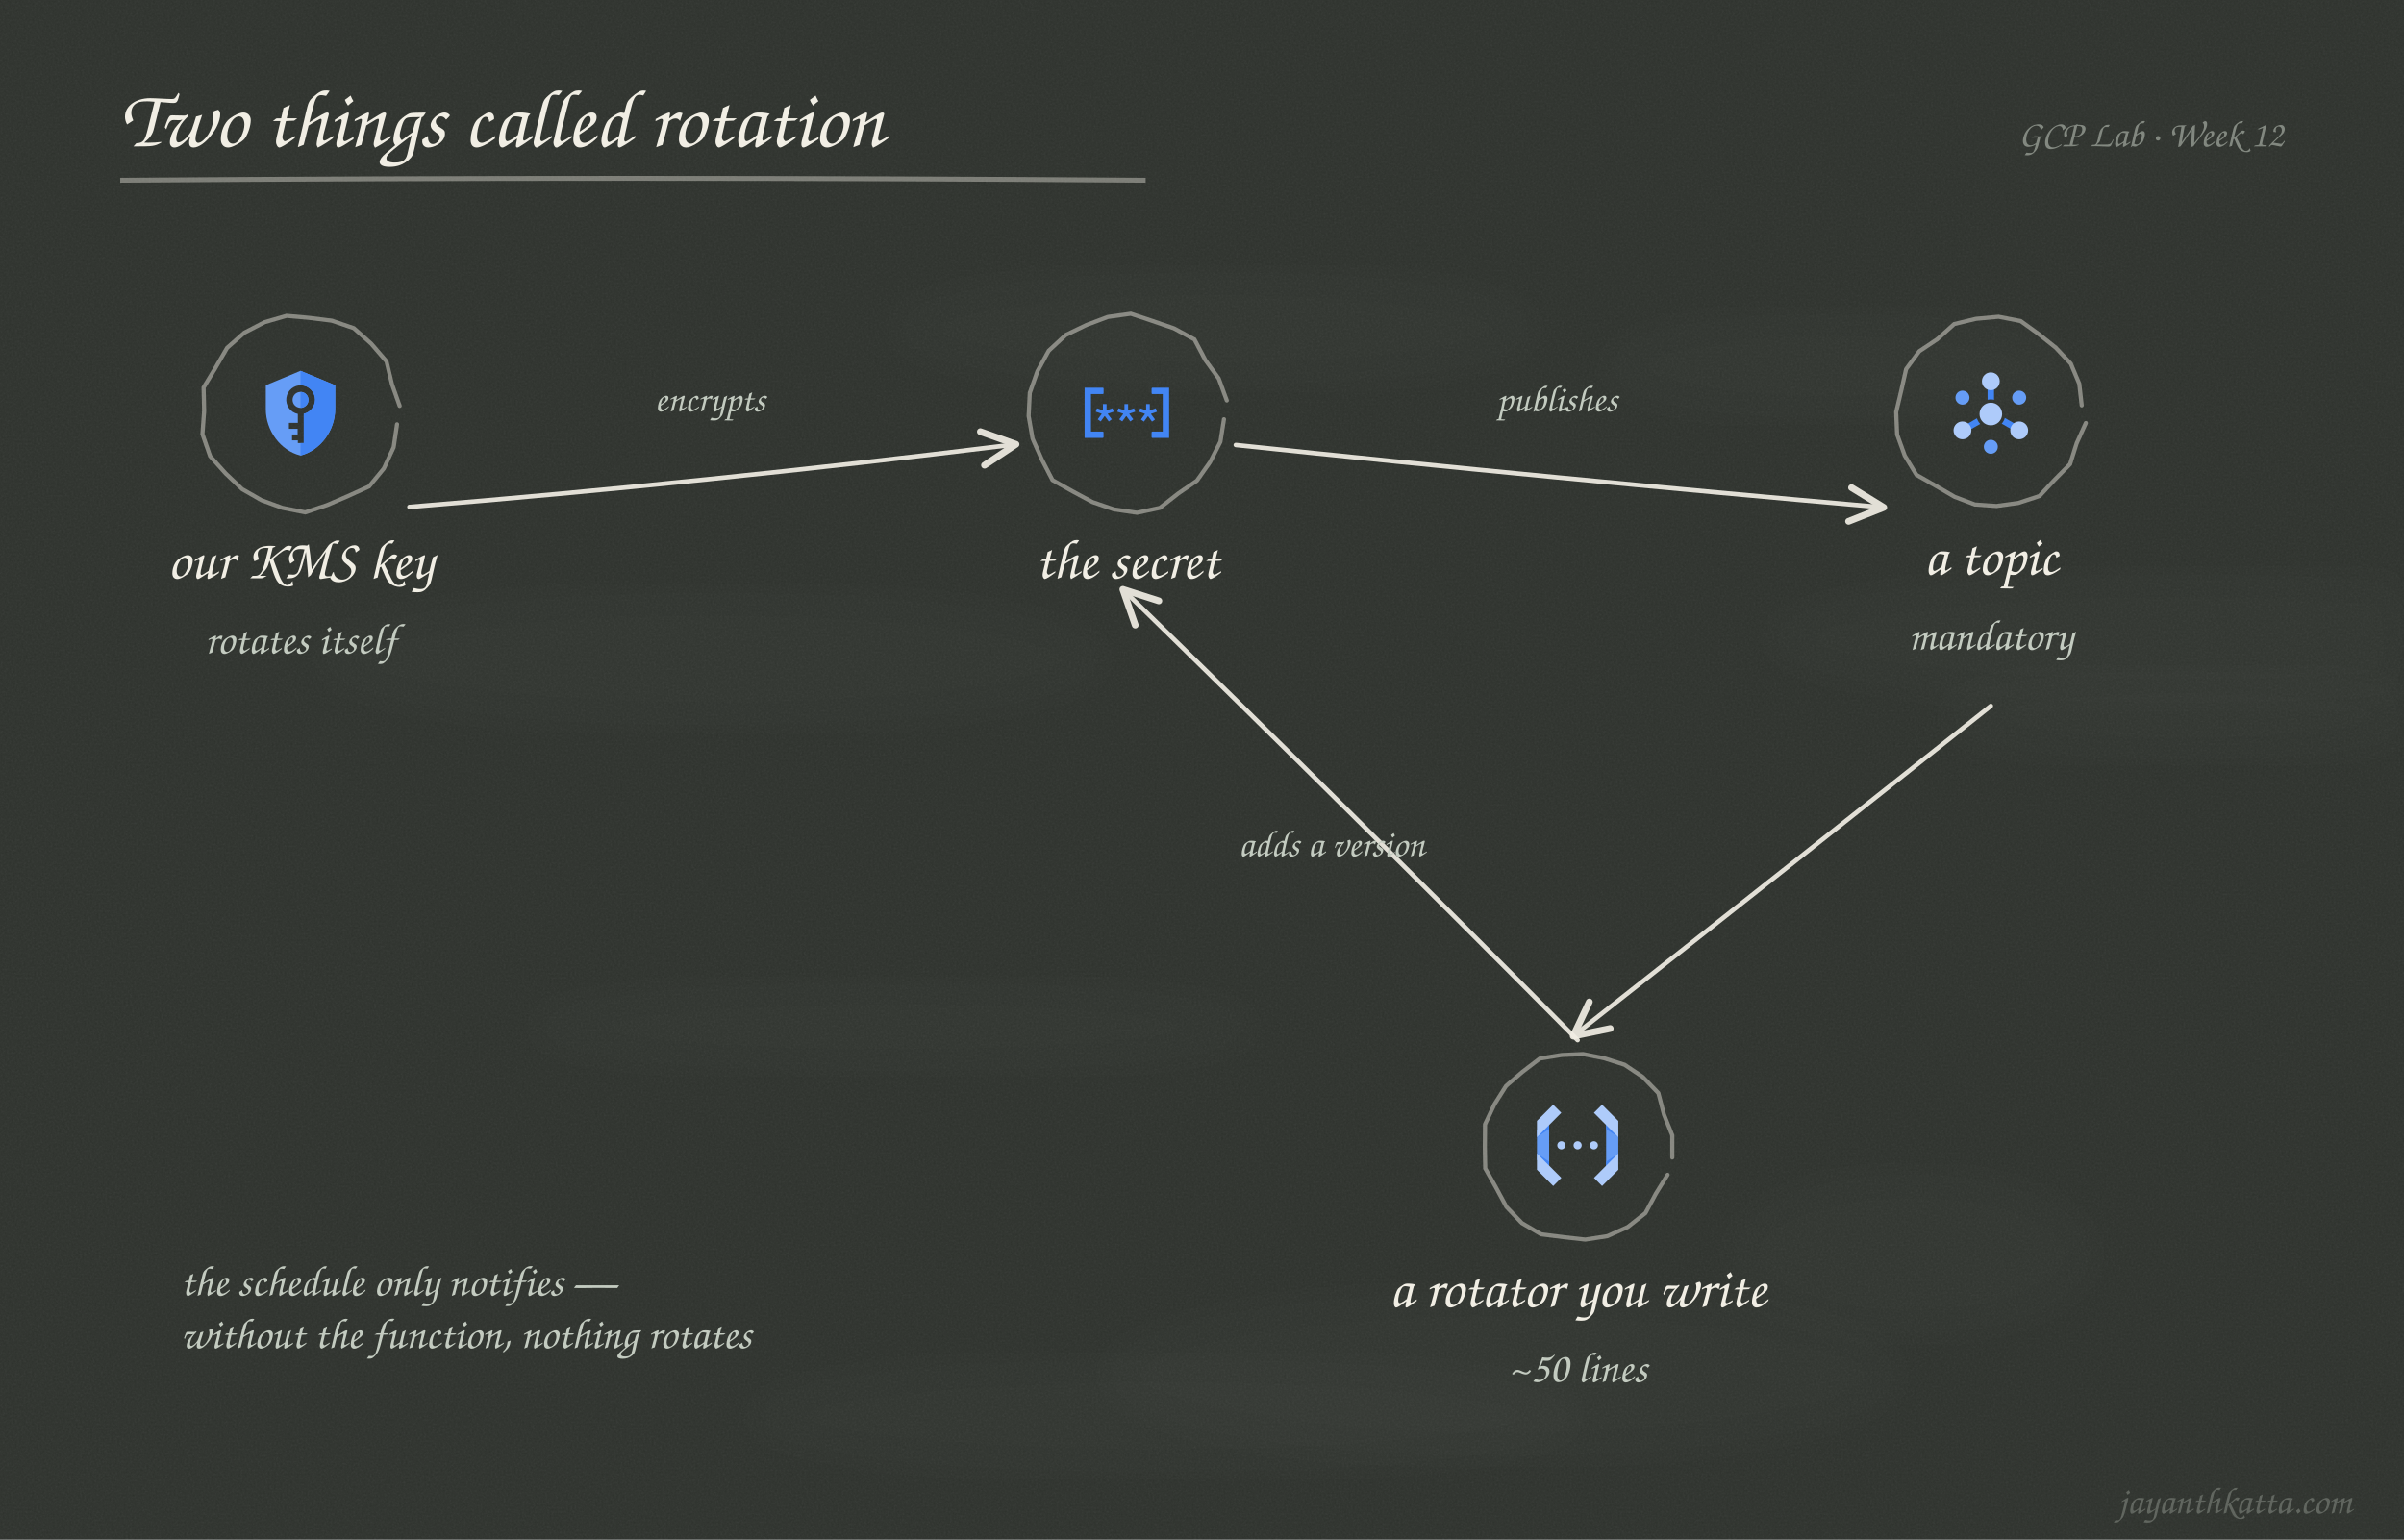
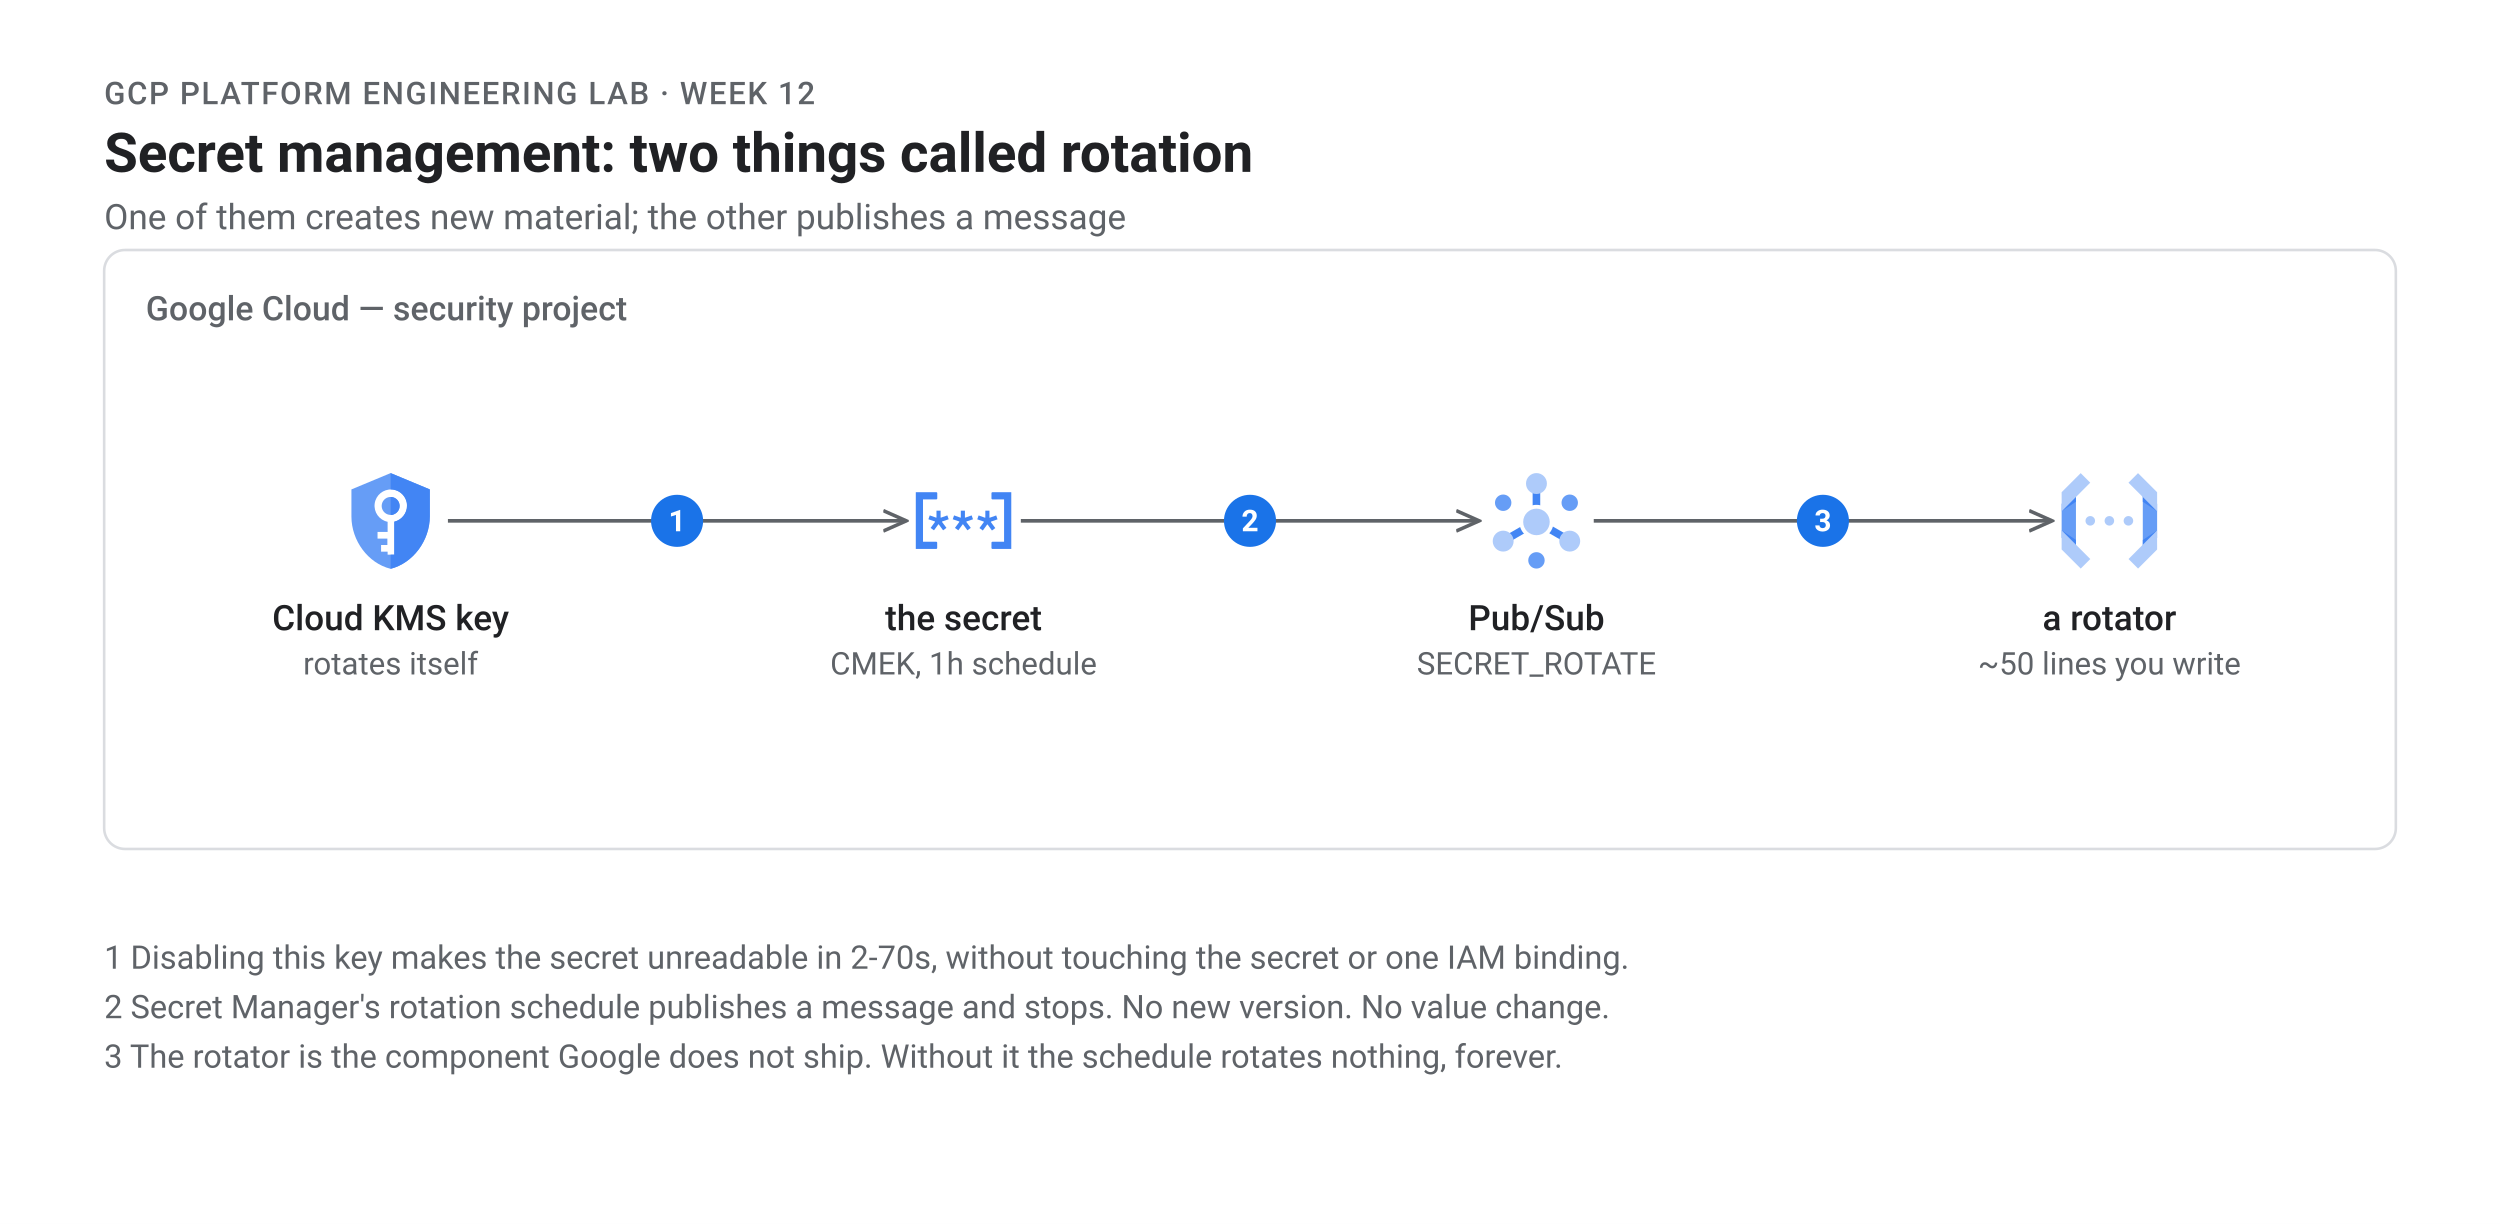
- <svg xmlns="http://www.w3.org/2000/svg" viewBox="0 0 1280 820" width="1280" height="820" role="img" aria-label="A Cloud KMS key encrypts a Secret Manager secret. The key rotates itself on a schedule, creating a new key version with no code involved. The secret's own rotation schedule only publishes a message to a Pub/Sub topic; a Cloud Functions rotator subscribed to that topic is what actually adds a new secret version. Without the function the secret never changes.">
+ <svg xmlns="http://www.w3.org/2000/svg" viewBox="0 0 960 470" width="960" height="470" role="img">
  <defs>
-     <filter id="grain" x="0" y="0" width="100%" height="100%">
-       <feTurbulence type="fractalNoise" baseFrequency="0.9" numOctaves="4" seed="7" />
-       <feColorMatrix type="saturate" values="0" />
-       <feComponentTransfer>
-         <feFuncA type="linear" slope="0.07" />
-       </feComponentTransfer>
-     </filter>
-     <filter id="smudge">
-       <feGaussianBlur stdDeviation="9" />
-     </filter>
-     <marker id="nib" viewBox="0 0 12 12" refX="9" refY="6" markerWidth="10" markerHeight="10" orient="auto-start-reverse">
-       <path d="M1.5,1.5 L10.5,6 L1.5,10.5" fill="none" stroke="#f1eee4" stroke-width="1.8" stroke-linecap="round" stroke-linejoin="round" />
+     <marker id="ar" viewBox="0 0 10 10" refX="9" refY="5" markerWidth="7" markerHeight="7" orient="auto-start-reverse">
+       <path d="M0,1 L9,5 L0,9" fill="none" stroke="#5F6368" stroke-width="1.4" />
    </marker>
-     <style>
-     .hand { font-family: Caveat, 'Segoe Script', cursive; fill: #f1eee4; }
-     .h1 { font-size: 44px; } .h2 { font-size: 30px; }
-     .b { font-size: 23px; fill: #c3cbc0; } .s { font-size: 20px; fill: #c3cbc0; }
-   </style>
  </defs>
-   <rect width="1280" height="820" fill="#30342f" />
-   <rect width="1280" height="820" fill="#2b2f2b" opacity=".5" />
-   <ellipse cx="1018" cy="668" rx="94" ry="40" fill="#ffffff" opacity="0.016" filter="url(#smudge)" />
-   <ellipse cx="476" cy="547" rx="191" ry="22" fill="#ffffff" opacity="0.016" filter="url(#smudge)" />
-   <ellipse cx="977" cy="195" rx="120" ry="26" fill="#ffffff" opacity="0.016" filter="url(#smudge)" />
-   <ellipse cx="1161" cy="340" rx="217" ry="32" fill="#ffffff" opacity="0.016" filter="url(#smudge)" />
-   <ellipse cx="379" cy="351" rx="207" ry="33" fill="#ffffff" opacity="0.016" filter="url(#smudge)" />
-   <ellipse cx="800" cy="732" rx="209" ry="41" fill="#ffffff" opacity="0.016" filter="url(#smudge)" />
-   <ellipse cx="620" cy="754" rx="218" ry="28" fill="#ffffff" opacity="0.016" filter="url(#smudge)" />
-   <ellipse cx="1164" cy="381" rx="127" ry="22" fill="#ffffff" opacity="0.016" filter="url(#smudge)" />
-   <ellipse cx="647" cy="175" rx="169" ry="28" fill="#ffffff" opacity="0.016" filter="url(#smudge)" />
-   <rect width="1280" height="820" filter="url(#grain)" />
-   <text x="64" y="78" class="hand h1">Two things called rotation</text>
-   <path d="M64,96 Q335,94 610,96" fill="none" stroke="#f1eee4" stroke-width="2.6" opacity=".4" />
-   <text x="1216" y="78" text-anchor="end" class="hand s" opacity=".55">GCP Lab · Week 12</text>
-   <path d="M211.4,226.0 L209.6,238.2 L204.4,249.5 L196.5,259.1 L185.1,264.3 L174.2,269.0 L162.5,272.9 L150.4,270.5 L139.2,266.4 L128.9,260.5 L120.2,252.2 L111.9,243.0 L107.8,231.2 L108.7,218.8 L108.4,206.4 L114.8,195.8 L120.9,185.3 L130.1,177.2 L140.9,171.6 L152.6,168.2 L164.7,169.3 L176.7,170.8 L188.4,174.8 L197.7,183.1 L205.8,192.5 L208.7,204.6 L212.8,216.2" fill="none" stroke="#f1eee4" stroke-width="2.2" stroke-linecap="round" opacity="0.45" />
-   <g transform="translate(133,193) scale(2.250)">
+   <rect width="960" height="470" fill="#FFFFFF" />
+   <text x="40" y="40" font-family="'DM Sans','Google Sans',Roboto,-apple-system,'Helvetica Neue',Arial,sans-serif" font-size="12" font-weight="500" fill="#5F6368" letter-spacing="0.6">GCP PLATFORM ENGINEERING LAB · WEEK 12</text>
+   <text x="40" y="66" font-family="'DM Sans','Google Sans',Roboto,-apple-system,'Helvetica Neue',Arial,sans-serif" font-size="21" font-weight="600" fill="#202124">Secret management: two things called rotation</text>
+   <text x="40" y="88" font-family="'DM Sans','Google Sans',Roboto,-apple-system,'Helvetica Neue',Arial,sans-serif" font-size="13.5" fill="#5F6368">One of them creates new material; the other publishes a message</text>
+   <rect x="40" y="96" width="880" height="230" rx="8" fill="#FFFFFF" stroke="#DADCE0" stroke-width="1" />
+   <text x="56" y="123" font-family="'DM Sans','Google Sans',Roboto,-apple-system,'Helvetica Neue',Arial,sans-serif" font-size="13" font-weight="500" fill="#5F6368" text-anchor="start">Google Cloud — security project</text>
+   <g transform="translate(128.0,178.0) scale(1.8333)">
    <defs>
      <style>.i1cls-1{fill:#669df6;}.i1cls-1,.i1cls-2{fill-rule:evenodd;}.i1cls-2{fill:#4285f4;}</style>
    </defs>
    <g data-name="Product Icons">
      <path class="i1cls-1" d="M11.32,17.06H10v1.4h1.37v.63h1.43V12.18a3.47,3.47,0,0,0,2.67-3.34,3.42,3.42,0,1,0-4.1,3.36v2.12H9.26v1.4h2.06ZM12,2l8.21,3.42v5.63c0,5.06-3.5,9.8-8.21,11-4.71-1.15-8.21-5.89-8.21-10.95V5.42Zm0,5a1.88,1.88,0,0,1,.72,3.62A1.88,1.88,0,1,1,12,7Z" />
      <path class="i1cls-2" d="M12,19.09h.75V12.18a3.47,3.47,0,0,0,2.67-3.34A3.42,3.42,0,0,0,12,5.42V2l8.21,3.42v5.63c0,5.06-3.5,9.8-8.21,11V19.09ZM12,7a1.88,1.88,0,0,1,.72,3.62,1.09,1.09,0,0,1-.72.15Z" />
    </g>
  </g>
-   <text x="160" y="308" text-anchor="middle" class="hand h2">our KMS key</text>
-   <text x="160" y="348" text-anchor="middle" class="hand b" fill="#a6d2ae">rotates itself</text>
-   <path d="M651.7,223.3 L649.8,235.3 L644.3,246.1 L637.3,256.0 L627.4,262.8 L617.6,270.5 L605.4,273.1 L593.1,271.3 L581.7,267.4 L571.3,261.8 L560.4,255.7 L554.7,244.7 L549.8,233.6 L547.7,221.6 L548.3,209.3 L552.4,197.7 L558.4,186.8 L567.5,178.4 L578.5,173.1 L589.9,168.8 L602.1,167.1 L613.8,171.0 L625.1,174.9 L636.0,180.8 L641.8,191.8 L648.9,201.6 L653.2,213.3" fill="none" stroke="#f1eee4" stroke-width="2.2" stroke-linecap="round" opacity="0.45" />
-   <g transform="translate(573,193) scale(2.250)">
+   <text x="150" y="242" font-family="'DM Sans','Google Sans',Roboto,-apple-system,'Helvetica Neue',Arial,sans-serif" font-size="13.5" font-weight="500" fill="#202124" text-anchor="middle">Cloud KMS key</text>
+   <text x="150" y="259" font-family="'DM Sans','Google Sans',Roboto,-apple-system,'Helvetica Neue',Arial,sans-serif" font-size="12" font-weight="400" fill="#5F6368" text-anchor="middle">rotates itself</text>
+   <g transform="translate(348.0,178.0) scale(1.8333)">
    <g stroke="none" stroke-width="1" fill="none" fill-rule="evenodd">
      <g transform="translate(2, 6)" fill="#4285F4" fill-rule="nonzero">
        <path d="M20,9.41469125e-14 L20,11.887 L16.038,11.887 C15.934,11.887 15.849,11.802 15.849,11.698 L15.849,10.566 C15.849,10.462 15.934,10.377 16.038,10.377 L18.49,10.377 L18.49,1.509 L16.038,1.509 C15.934,1.509 15.849,1.425 15.849,1.321 L15.849,0.189 C15.849,0.084 15.934,9.41105434e-14 16.038,9.41469125e-14 L20,9.41469125e-14 Z M4.309,9.41469125e-14 C4.413,9.3877869e-14 4.498,0.084 4.498,0.189 L4.498,1.321 C4.498,1.425 4.413,1.509 4.309,1.509 L1.509,1.509 L1.509,10.377 L4.292,10.377 C4.397,10.377 4.481,10.462 4.481,10.566 L4.481,11.698 C4.481,11.802 4.397,11.887 4.292,11.887 L2.14050999e-13,11.887 L2.14050999e-13,9.41469125e-14 L4.309,9.41469125e-14 Z M15.427,3.868 L15.427,5.324 L15.488,5.349 L16.838,4.871 L17.118,5.691 L15.756,6.156 L15.719,6.254 L16.656,7.514 L15.95,8.028 L15.038,6.768 L14.953,6.768 L14.04,8.028 L13.335,7.514 L14.259,6.254 L14.235,6.156 L12.873,5.691 L13.152,4.871 L14.49,5.349 L14.563,5.324 L14.563,3.868 L15.427,3.868 Z M5.196,3.868 L5.196,5.31 L5.257,5.334 L6.607,4.861 L6.887,5.673 L5.524,6.133 L5.488,6.23 L6.425,7.478 L5.719,7.987 L4.807,6.739 L4.722,6.739 L3.809,7.987 L3.104,7.478 L4.028,6.23 L4.004,6.133 L2.642,5.673 L2.921,4.861 L4.259,5.334 L4.332,5.31 L4.332,3.868 L5.196,3.868 Z M10.29,3.868 L10.29,5.31 L10.351,5.334 L11.701,4.861 L11.981,5.673 L10.619,6.133 L10.582,6.23 L11.519,7.478 L10.813,7.987 L9.901,6.739 L9.816,6.739 L8.904,7.987 L8.198,7.478 L9.123,6.23 L9.098,6.133 L7.736,5.673 L8.016,4.861 L9.354,5.334 L9.427,5.31 L9.427,3.868 L10.29,3.868 Z" />
      </g>
    </g>
  </g>
-   <text x="600" y="308" text-anchor="middle" class="hand h2">the secret</text>
-   <path d="M1110.6,225.3 L1105.7,236.1 L1102.2,247.2 L1094.0,255.5 L1085.9,264.2 L1074.6,267.9 L1063.0,269.5 L1051.5,268.7 L1040.7,264.6 L1030.9,258.9 L1020.4,252.9 L1014.2,242.7 L1010.1,231.4 L1009.6,219.5 L1012.3,208.1 L1014.9,196.6 L1021.9,187.1 L1031.6,180.6 L1040.5,172.6 L1052.1,169.8 L1064.1,168.7 L1075.9,171.0 L1085.6,178.0 L1094.6,185.2 L1102.6,193.7 L1107.1,204.4 L1108.4,215.9" fill="none" stroke="#f1eee4" stroke-width="2.2" stroke-linecap="round" opacity="0.45" />
-   <g transform="translate(1034,194) scale(2.167)">
+   <text x="370" y="242" font-family="'DM Sans','Google Sans',Roboto,-apple-system,'Helvetica Neue',Arial,sans-serif" font-size="13.5" font-weight="500" fill="#202124" text-anchor="middle">the secret</text>
+   <text x="370" y="259" font-family="'DM Sans','Google Sans',Roboto,-apple-system,'Helvetica Neue',Arial,sans-serif" font-size="12" font-weight="400" fill="#5F6368" text-anchor="middle">CMEK, 1h schedule</text>
+   <g transform="translate(568.0,178.0) scale(1.8333)">
    <defs>
      <style>.i3cls-1{filter:url(#luminosity-noclip);}.i3cls-2{fill:#669df6;}.i3cls-3{mask:url(#mask);}.i3cls-4{fill:#4285f4;}.i3cls-5{fill:#aecbfa;}</style>
      <filter id="luminosity-noclip" x="4.64" y="4.19" width="14.73" height="12.76" filterUnits="userSpaceOnUse" color-interpolation-filters="sRGB">
        <feFlood flood-color="#fff" result="bg" />
        <feBlend in="SourceGraphic" in2="bg" />
      </filter>
      <mask id="mask" x="4.64" y="4.19" width="14.73" height="12.76" maskUnits="userSpaceOnUse">
        <circle class="i3cls-1" cx="12" cy="12.23" r="3.58" />
      </mask>
    </defs>
    <g data-name="Product Icons">
      <circle class="i3cls-2" cx="18.97" cy="8.21" r="1.72" />
      <circle class="i3cls-2" cx="5.03" cy="8.21" r="1.72" />
      <circle class="i3cls-2" cx="12" cy="20.28" r="1.72" />
      <g class="i3cls-3">
        <rect class="i3cls-4" x="14.69" y="10.22" width="1.59" height="8.04" transform="matrix(0.5, -0.87, 0.87, 0.5, -4.59, 20.53)" />
        <rect class="i3cls-4" x="4.49" y="13.45" width="8.04" height="1.59" transform="translate(-5.98 6.17) rotate(-30)" />
        <rect class="i3cls-4" x="11.2" y="4.19" width="1.59" height="8.04" />
      </g>
      <circle class="i3cls-5" cx="12" cy="12.23" r="2.78" />
      <circle class="i3cls-5" cx="5.03" cy="16.25" r="2.19" />
      <circle class="i3cls-5" cx="18.97" cy="16.25" r="2.19" />
      <circle class="i3cls-5" cx="12" cy="4.19" r="2.19" />
    </g>
  </g>
-   <text x="1060" y="306" text-anchor="middle" class="hand h2">a topic</text>
-   <text x="1060" y="346" text-anchor="middle" class="hand b" fill="#f0ad92">mandatory</text>
-   <path d="M887.9,625.7 L881.7,635.7 L876.1,646.1 L866.7,653.5 L855.8,658.4 L844.1,660.2 L832.5,658.9 L820.6,657.4 L810.3,651.4 L802.1,642.8 L796.6,632.6 L790.8,622.3 L790.6,610.6 L790.7,598.8 L795.7,588.2 L801.9,578.4 L810.6,570.9 L819.9,563.8 L831.5,561.9 L842.9,561.4 L854.0,563.6 L865.0,567.1 L874.7,573.6 L883.0,582.2 L886.0,593.7 L890.4,604.7 L890.4,616.5" fill="none" stroke="#f1eee4" stroke-width="2.2" stroke-linecap="round" opacity="0.45" />
-   <g transform="translate(814,584) scale(2.167)">
+   <text x="590" y="242" font-family="'DM Sans','Google Sans',Roboto,-apple-system,'Helvetica Neue',Arial,sans-serif" font-size="13.5" font-weight="500" fill="#202124" text-anchor="middle">Pub/Sub</text>
+   <text x="590" y="259" font-family="'DM Sans','Google Sans',Roboto,-apple-system,'Helvetica Neue',Arial,sans-serif" font-size="12" font-weight="400" fill="#5F6368" text-anchor="middle">SECRET_ROTATE</text>
+   <g transform="translate(788.0,178.0) scale(1.8333)">
    <defs>
      <style>.i4cls-1{fill:#669df6;}.i4cls-2{fill:#4285f4;}.i4cls-3{fill:#aecbfa;}</style>
    </defs>
    <g data-name="Product Icons">
      <g data-name="colored-32/functions">
        <g>
          <polygon class="i4cls-1" points="2 15.56 5 18 5 6 2 8.43 2 15.56" />
          <polygon class="i4cls-2" points="2 10 5 8 5 6 2 10" />
          <polygon class="i4cls-2" points="5 18 5 16 2 14 5 18" />
          <polygon class="i4cls-3" points="8 20 2 14 2 18 6 22 8 20" />
        </g>
      </g>
      <polygon class="i4cls-3" points="5.99 2.01 2 6 2.01 10 7.99 4.01 5.99 2.01" />
      <g data-name="colored-32/functions">
        <g data-name="Shape">
          <polygon class="i4cls-1" points="22 8.45 19 6.01 19 18.01 22 15.59 22 8.45" />
          <polygon class="i4cls-2" points="22 14.01 19 16.01 19 18.01 22 14.01" />
          <polygon class="i4cls-2" points="19 6.01 19 8.01 22 10.01 19 6.01" />
          <polygon class="i4cls-3" points="16 4.01 22 10.01 22 6.01 18 2.01 16 4.01" />
        </g>
      </g>
      <polygon class="i4cls-3" points="18.01 22 22 18.01 21.99 14.01 16.01 20 18.01 22" />
      <circle id="Oval" class="i4cls-3" cx="8" cy="12" r="1" />
      <circle id="Oval-2" data-name="Oval" class="i4cls-3" cx="12" cy="12" r="1" />
      <circle id="Oval-3" data-name="Oval" class="i4cls-3" cx="15.99" cy="12" r="1" />
    </g>
  </g>
-   <text x="840" y="696" text-anchor="middle" class="hand h2">a rotator you write</text>
-   <text x="840" y="736" text-anchor="middle" class="hand b" fill="#a6d2ae">~50 lines</text>
-   <path d="M218,270 Q376,257 538,237" fill="none" stroke="#f1eee4" stroke-width="2.4" stroke-linecap="round" opacity="0.92" marker-end="url(#nib)" />
-   <text x="378" y="219" text-anchor="middle" class="hand s alabel">encrypts</text>
-   <path d="M658,237 Q829,255 1000,270" fill="none" stroke="#f1eee4" stroke-width="2.4" stroke-linecap="round" opacity="0.92" marker-end="url(#nib)" />
-   <text x="829" y="219" text-anchor="middle" class="hand s alabel">publishes</text>
-   <path d="M1060,376 Q948,465 840,550" fill="none" stroke="#f1eee4" stroke-width="2.4" stroke-linecap="round" opacity="0.92" marker-end="url(#nib)" />
-   <path d="M840,554 Q720,433 600,316" fill="none" stroke="#f1eee4" stroke-width="2.4" stroke-linecap="round" opacity="0.92" marker-end="url(#nib)" />
-   <text x="709" y="456" text-anchor="middle" class="hand s alabel">adds a version</text>
-   <text x="96" y="690" text-anchor="start" class="hand b" fill="#f0ad92">the schedule only notifies —</text>
-   <text x="96" y="718" text-anchor="start" class="hand b" fill="#f1eee4">without the function, nothing rotates</text>
-   <text x="1252" y="806" text-anchor="end" class="hand s" opacity=".32">jayanthkatta.com</text>
+   <text x="810" y="242" font-family="'DM Sans','Google Sans',Roboto,-apple-system,'Helvetica Neue',Arial,sans-serif" font-size="13.5" font-weight="500" fill="#202124" text-anchor="middle">a rotator</text>
+   <text x="810" y="259" font-family="'DM Sans','Google Sans',Roboto,-apple-system,'Helvetica Neue',Arial,sans-serif" font-size="12" font-weight="400" fill="#5F6368" text-anchor="middle">~50 lines you write</text>
+   <path d="M172,200 L348,200" fill="none" stroke="#5F6368" stroke-width="1.4" stroke-linejoin="round" marker-end="url(#ar)" />
+   <circle cx="260" cy="200" r="10" fill="#1A73E8" />
+   <text x="260" y="204" class="alabel" font-family="'DM Sans','Google Sans',Roboto,-apple-system,'Helvetica Neue',Arial,sans-serif" font-size="11.5" font-weight="600" fill="#FFFFFF" text-anchor="middle">1</text>
+   <path d="M392,200 L568,200" fill="none" stroke="#5F6368" stroke-width="1.4" stroke-linejoin="round" marker-end="url(#ar)" />
+   <circle cx="480" cy="200" r="10" fill="#1A73E8" />
+   <text x="480" y="204" class="alabel" font-family="'DM Sans','Google Sans',Roboto,-apple-system,'Helvetica Neue',Arial,sans-serif" font-size="11.5" font-weight="600" fill="#FFFFFF" text-anchor="middle">2</text>
+   <path d="M612,200 L788,200" fill="none" stroke="#5F6368" stroke-width="1.4" stroke-linejoin="round" marker-end="url(#ar)" />
+   <circle cx="700" cy="200" r="10" fill="#1A73E8" />
+   <text x="700" y="204" class="alabel" font-family="'DM Sans','Google Sans',Roboto,-apple-system,'Helvetica Neue',Arial,sans-serif" font-size="11.5" font-weight="600" fill="#FFFFFF" text-anchor="middle">3</text>
+   <text x="40" y="372" font-family="'DM Sans','Google Sans',Roboto,-apple-system,'Helvetica Neue',Arial,sans-serif" font-size="12.5" font-weight="400" fill="#5F6368" text-anchor="start">1   Disabling this key makes the secret unreadable in 2-70s, without touching the secret or one IAM binding.</text>
+   <text x="40" y="391" font-family="'DM Sans','Google Sans',Roboto,-apple-system,'Helvetica Neue',Arial,sans-serif" font-size="12.5" font-weight="400" fill="#5F6368" text-anchor="start">2   Secret Manager's rotation schedule publishes a message and stops. No new version. No value change.</text>
+   <text x="40" y="410" font-family="'DM Sans','Google Sans',Roboto,-apple-system,'Helvetica Neue',Arial,sans-serif" font-size="12.5" font-weight="400" fill="#5F6368" text-anchor="start">3   The rotator is the component Google does not ship. Without it the schedule rotates nothing, forever.</text>
</svg>
